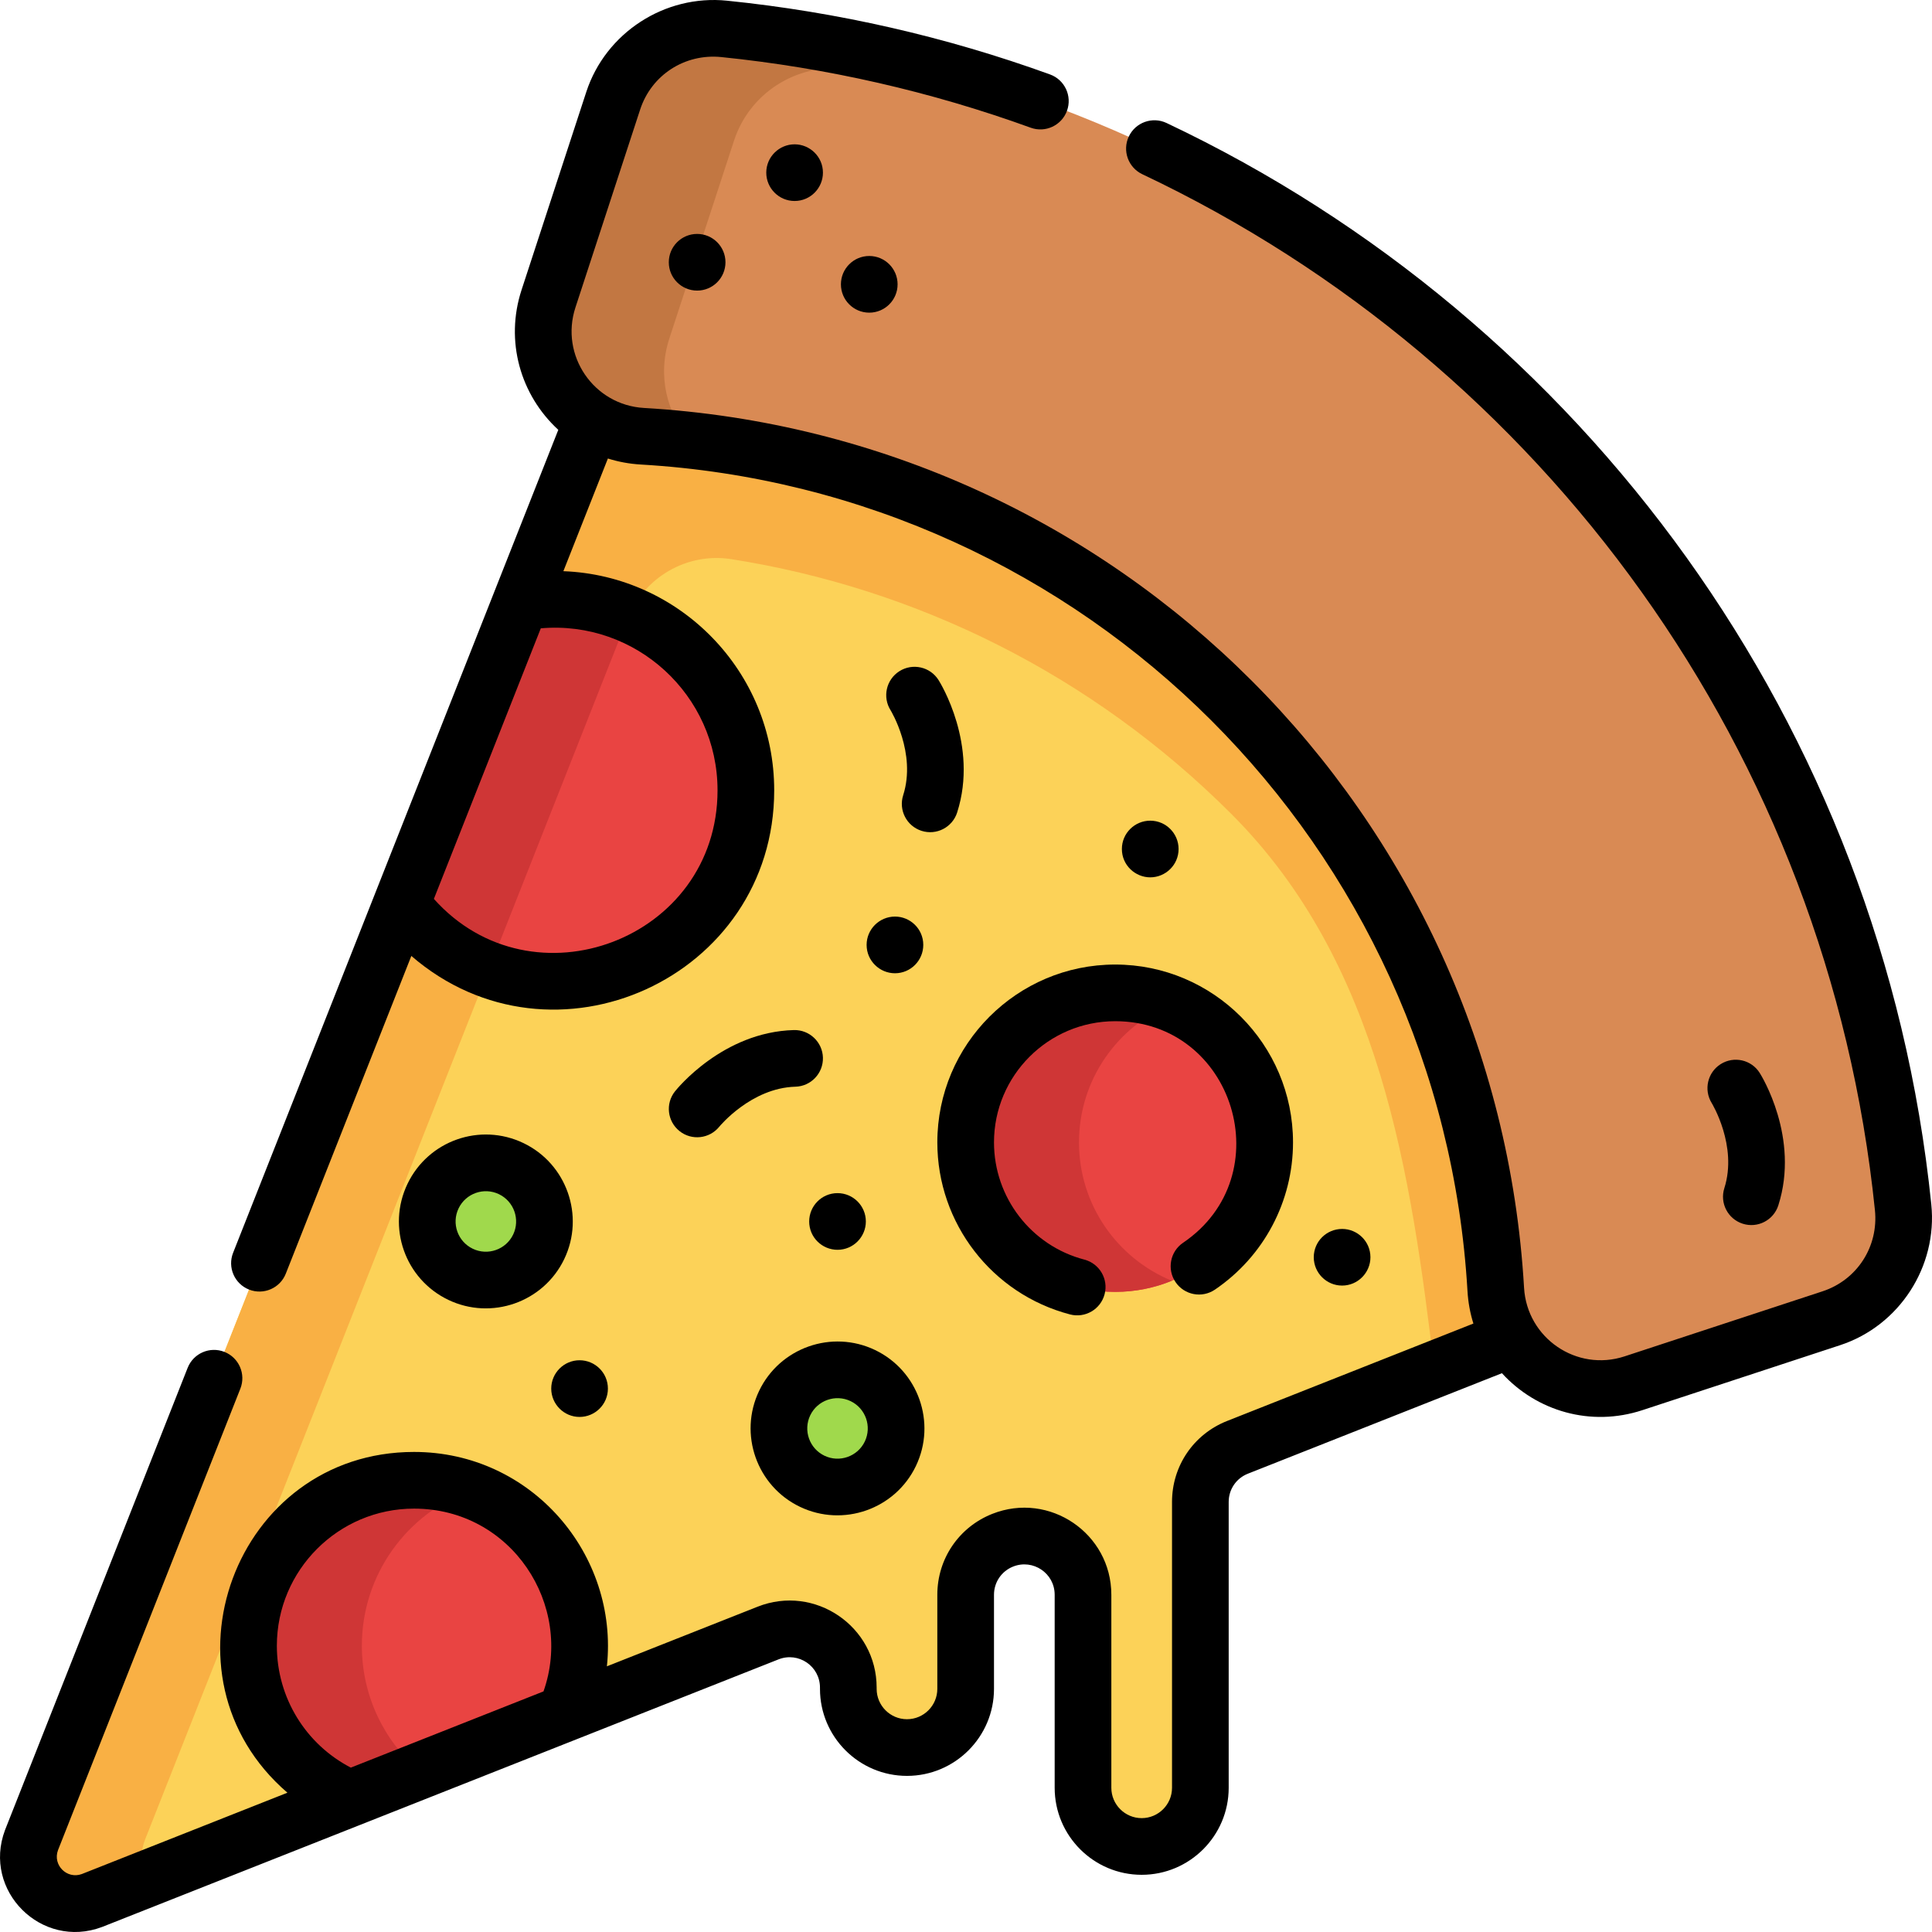
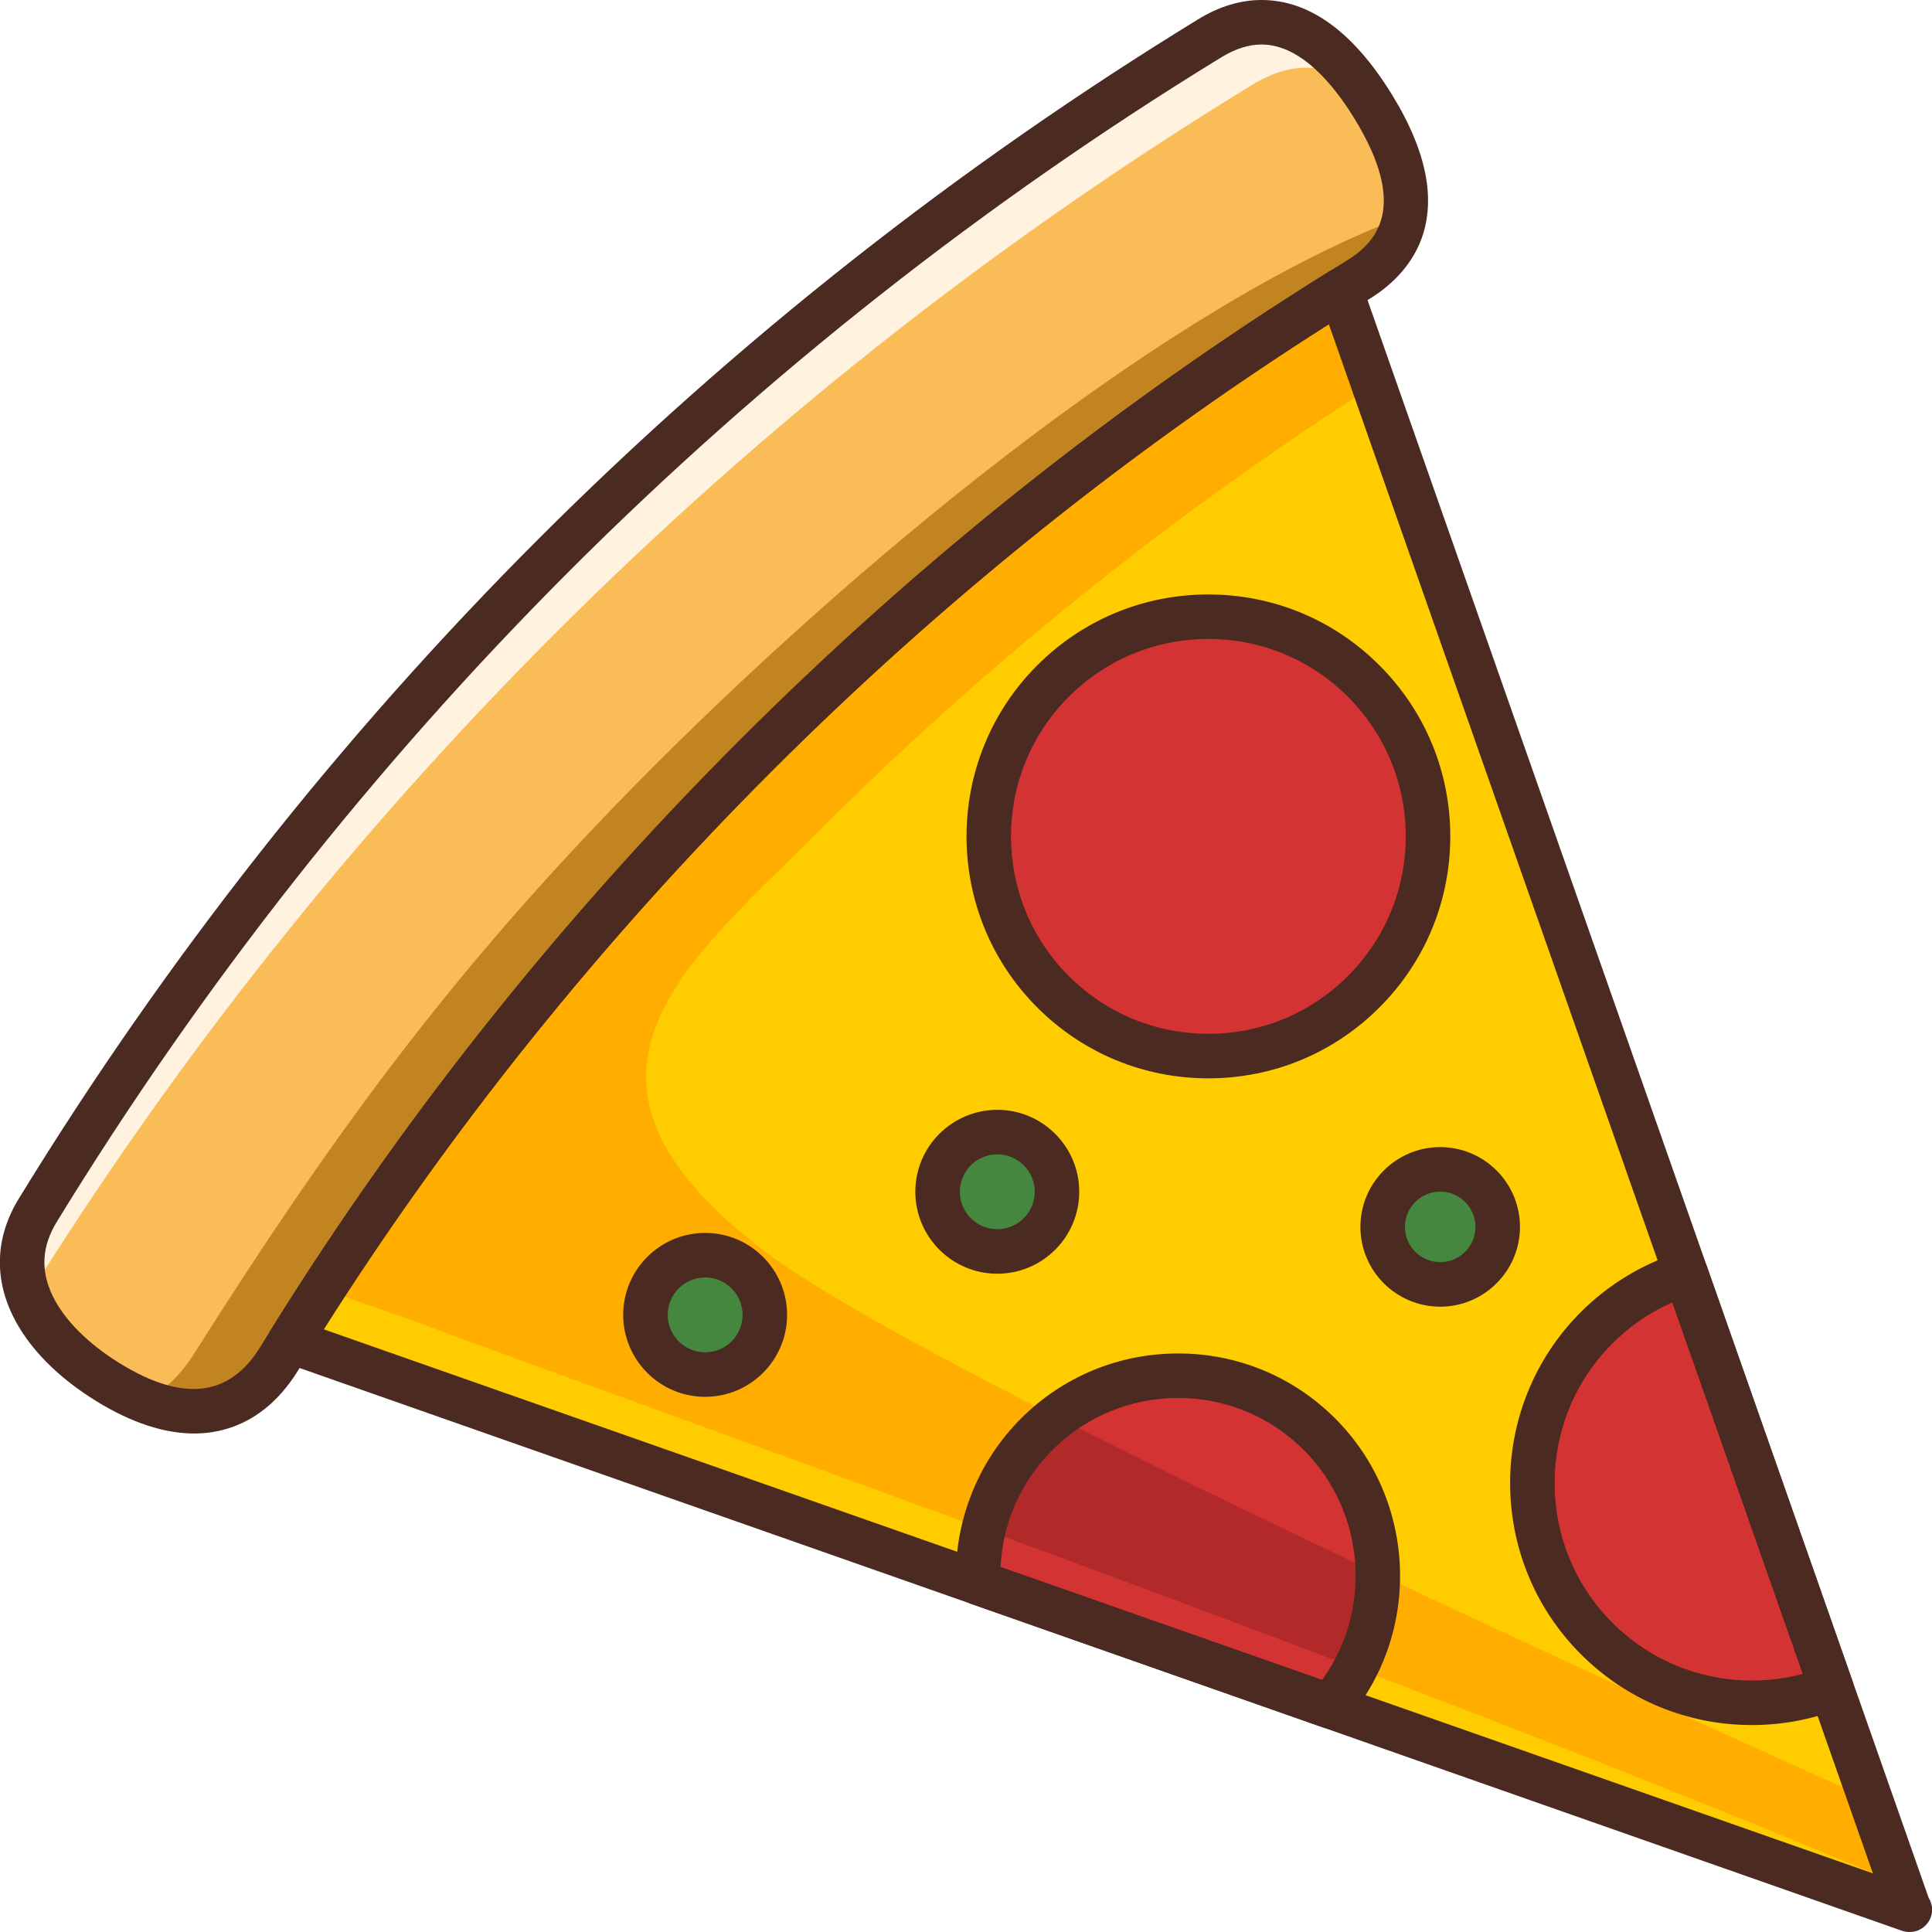
- <svg xmlns="http://www.w3.org/2000/svg" id="fi_6978255" enable-background="new 0 0 511.397 511.397" height="512" viewBox="0 0 511.397 511.397" width="512">
+ <svg xmlns="http://www.w3.org/2000/svg" id="fi_12542524" enable-background="new 0 0 512 512" viewBox="0 0 512 512">
  <g>
-     <g>
-       <path d="m452.656 273.243-197.982-197.982-92.252 21.866-24.656 62.399 6.024 47.502-37.53 32.231-97.917 247.81c-3.753 9.988 6.005 19.746 15.993 15.993l68.286-27.013 20.486-28.755 36.629 6.161 53.566-21.19c10.194-4.033 21.244 3.48 21.244 14.442v.336c0 8.578 6.954 15.531 15.531 15.531 8.578 0 15.531-6.954 15.531-15.531v-24.913c0-6.372 3.892-12.098 9.818-14.442 10.194-4.033 21.244 3.48 21.244 14.442v51.097c0 8.578 6.954 15.531 15.531 15.531 8.578 0 15.531-6.954 15.531-15.531v-75.673c0-6.372 3.892-12.098 9.818-14.442l86.286-34.134z" fill="#fcd258" />
-       <g>
-         <path d="m254.674 75.261-92.252 21.867-14.12 35.735-10.536 26.664 6.024 47.502-37.53 32.23-97.917 247.81c-3.753 9.988 6.005 19.746 15.993 15.993l14.651-5.796c-1.583-2.938-2.013-6.552-.644-10.197l127.709-323.202c4.367-11.053 15.799-17.709 27.539-15.859 48.618 7.662 95.167 30.264 132.357 67.455 39.584 39.584 47.542 95.447 53.736 147.026l34.153-13.511 38.819-75.735z" fill="#f9b044" />
-       </g>
-       <g>
-         <path d="m145.185 79.07c-5.671 17.346 6.618 35.344 24.837 36.403 56.983 3.31 112.758 26.823 155.926 69.99 43.341 43.341 66.668 99.118 69.98 155.844 1.065 18.243 19.083 30.547 36.444 24.842l52.396-17.218c12.453-4.092 20.32-16.32 18.984-29.36-7.906-77.175-41.425-152.222-100.558-211.355-15.841-15.841-32.825-29.845-50.686-42.01-48.851-33.272-104.264-52.793-160.815-58.562-13.057-1.332-25.296 6.548-29.375 19.023z" fill="#d98a54" />
-       </g>
-       <g>
-         <path d="m177.17 89.613 17.132-52.403c4.079-12.475 16.318-20.355 29.375-19.023 19.516 1.991 38.897 5.62 57.919 10.887-29.063-11.167-59.317-18.31-89.904-21.43-13.057-1.332-25.296 6.548-29.375 19.023l-17.132 52.403c-5.671 17.346 6.618 35.344 24.837 36.403 4.218.245 8.43.602 12.63 1.068-6.139-7.049-8.697-17.093-5.482-26.928z" fill="#c27742" />
-       </g>
-       <circle cx="295.184" cy="302.385" fill="#e94442" r="39.575" />
-       <path d="m285.609 302.385c0-16.547 10.156-30.723 24.575-36.633-4.626-1.896-9.691-2.942-15-2.942-21.857 0-39.575 17.718-39.575 39.575s17.718 39.575 39.575 39.575c5.309 0 10.374-1.046 15-2.942-14.419-5.91-24.575-20.086-24.575-36.633z" fill="#cf3636" />
-       <circle cx="128.607" cy="323.321" fill="#a0d94c" r="15.51" />
-       <circle cx="221.689" cy="378.101" fill="#a0d94c" r="15.51" />
-       <path d="m153.414 435.643c0-24.199-19.617-43.815-43.815-43.815-24.199 0-43.816 19.617-43.816 43.815 0 18.179 11.072 33.772 26.84 40.405l56.998-22.548c2.437-5.454 3.793-11.497 3.793-17.857z" fill="#e94442" />
-       <path d="m95.783 435.643c0-18.93 12.004-35.055 28.816-41.18-4.679-1.705-9.731-2.635-15-2.635-24.199 0-43.816 19.617-43.816 43.815 0 18.179 11.072 33.772 26.84 40.405l18.33-7.251c-9.292-8.034-15.17-19.907-15.17-33.154z" fill="#cf3636" />
-       <path d="m146.891 158.658c-3.109 0-6.151.281-9.105.819l-31.525 79.783c9.208 12.424 23.978 20.478 40.63 20.478 27.912 0 50.54-22.627 50.54-50.54 0-27.912-22.627-50.54-50.54-50.54z" fill="#e94442" />
-       <path d="m166.544 162.622c-6.041-2.552-12.682-3.963-19.652-3.963-3.109 0-6.151.281-9.105.819l-31.525 79.783c5.807 7.836 13.828 13.933 23.137 17.368z" fill="#cf3636" />
+     <g clip-rule="evenodd" fill-rule="evenodd">
+       <path d="m505.972 506.102-459.597-161.41c77.107-120.481 171.734-224.388 298.186-298.187z" fill="#fc0" />
+       <path d="m446.761 337.517 38.569 109.816c-20.844 8.068-45.391 3.699-62.213-13.124-22.735-22.733-22.735-59.597 0-82.334 6.855-6.855 14.996-11.635 23.644-14.358z" fill="#d43333" />
+       <path d="m495.737 476.959 7.927 22.574c-126.376-53.874-327.936-124.757-394.057-149.485l-54.202-19.039c77.108-120.48 162.703-210.704 289.155-284.504l19.551 55.666c-53.383 33.946-103.231 74.154-147.911 118.836-34.945 34.943-73.877 64.878-13.449 110.677 40.716 30.859 216.801 111.143 292.986 145.275z" fill="#ffae00" />
+       <path d="m352.379 452.162-93.126-32.706c-.497-14.181 4.657-28.526 15.481-39.357 20.701-20.69 54.262-20.69 74.956 0 19.754 19.76 20.655 51.239 2.689 72.063z" fill="#d43333" />
+       <path d="m359.247 442.031c-33.372-12.678-66.949-25.158-98.578-36.788 2.193-9.212 6.884-17.957 14.065-25.145 1.661-1.659 3.409-3.186 5.219-4.581 26.103 13.245 55.728 27.576 85.251 41.519.087 8.588-1.895 17.191-5.957 24.995z" fill="#b22929" />
+       <path d="m74.009 360.035c-10.873 17.657-27.673 17.168-45.331 6.293-17.656-10.872-29.498-28.004-18.623-45.663 38.708-63.17 84.425-121.266 136.816-173.655 52.516-52.516 110.34-98.022 173.658-136.818 17.658-10.873 32.452.305 43.327 17.964 10.873 17.658 13.699 35.118-3.959 45.993-57.835 35.438-111.743 78.241-159.693 126.191-47.97 47.967-90.742 101.841-126.195 159.695z" fill="#fabc57" />
+       <path d="m7.426 343.105c-2.539-7.058-2.138-14.698 2.628-22.441 38.708-63.17 84.425-121.266 136.816-173.655 52.516-52.516 110.34-98.022 173.658-136.818 15.63-9.624 29.012-1.969 39.424 12.161-8.128-5.395-17.514-6.381-28.003.064-65.181 39.836-124.889 86.391-179.319 139.973-54.299 53.46-101.911 112.611-142.478 176.822-.858 1.36-1.783 2.648-2.726 3.894z" fill="#fff3e0" />
+       <path d="m74.009 360.035c-8.128 13.196-23.013 15.055-35.642 11.216 4.828-2.396 9.242-6.478 13.079-12.517 38.565-60.963 71.176-105.026 122.341-156.191 51.147-51.15 128.944-116.839 192.393-142.884l6.088-2.503c-1.048 6.529-4.849 12.362-12.373 16.994-57.835 35.438-111.743 78.241-159.693 126.191-47.968 47.966-90.74 101.84-126.193 159.694z" fill="#c28421" />
    </g>
    <g>
-       <path d="m511.213 318.807c-13.029-127.173-92.349-234.17-202.43-286.25-3.744-1.771-8.216-.173-9.987 3.571s-.173 8.216 3.571 9.987c106.252 50.272 181.524 153.182 193.924 274.221.987 9.634-4.715 18.463-13.865 21.471l-52.396 17.218c-12.698 4.169-25.836-4.823-26.615-18.155-7.326-125.478-107.476-225.597-232.958-232.885-13.318-.772-22.286-13.915-18.144-26.584l17.133-52.402c2.997-9.166 11.837-14.87 21.485-13.894 27.983 2.854 55.537 9.146 81.896 18.701 3.894 1.416 8.195-.6 9.606-4.495 1.412-3.894-.601-8.195-4.495-9.606-27.515-9.975-56.276-16.543-85.484-19.522-16.465-1.688-32.139 8.479-37.265 24.153l-17.133 52.403c-4.416 13.508-.341 27.788 9.724 37.036-14.544 36.807-73.128 185.069-86.078 217.842-1.521 3.852.367 8.209 4.22 9.731 3.82 1.51 8.197-.335 9.731-4.22l33.228-84.092c37.543 32.431 96.049 5.767 96.049-43.839 0-31.438-24.942-56.83-55.807-58.005l11.785-29.824c2.776.876 5.686 1.416 8.679 1.59 117.884 6.848 211.97 100.904 218.853 218.785.173 2.964.704 5.846 1.564 8.596l-65.212 25.797c-8.845 3.499-14.56 11.904-14.56 21.416v75.674c0 4.428-3.603 8.03-8.031 8.03s-8.031-3.603-8.031-8.03v-51.096c0-16.246-16.399-27.39-31.504-21.416-8.844 3.499-14.559 11.905-14.559 21.416v24.912c0 4.429-3.603 8.031-8.03 8.031-4.429 0-8.031-3.603-8.031-8.031v-.336c0-16.22-16.371-27.399-31.503-21.417l-39.898 15.783c3.141-29.547-19.887-56.745-51.048-56.745-47.491 0-69.345 59.359-33.518 90.199l-54.429 21.532c-3.926 1.438-7.745-2.372-6.305-6.304l48.278-122.181c1.521-3.852-.367-8.209-4.22-9.731-3.851-1.521-8.208.366-9.731 4.22l-48.304 122.251c-.015.039-.03.078-.045.117-6.037 16.064 9.675 31.656 25.651 25.652.041-.015.081-.03.121-.046l178.967-70.798c5.266-2.09 10.985 1.779 10.985 7.468v.336c0 12.699 10.332 23.031 23.031 23.031s23.03-10.332 23.03-23.031v-24.912c0-3.316 1.993-6.248 5.077-7.468 5.246-2.077 10.985 1.759 10.985 7.468v51.098c0 12.699 10.332 23.03 23.031 23.03s23.031-10.331 23.031-23.03v-75.674c0-3.316 1.993-6.247 5.077-7.468l67.248-26.602c9.185 10.058 23.51 14.277 37.156 9.79l52.396-17.218c15.651-5.143 25.789-20.809 24.104-37.249zm-321.282-109.609c0 39.479-49.003 57.94-75.084 28.741l28.301-71.624c25.119-2.188 46.783 17.632 46.783 42.883zm-116.648 226.445c0-20.024 16.291-36.315 36.315-36.315 25.842 0 42.321 25.584 34.264 48.385l-50.996 20.174c-11.987-6.216-19.583-18.571-19.583-32.244z" />
-       <path d="m248.109 302.385c0 21.4 14.443 40.128 35.124 45.543 4.032 1.051 8.111-1.369 9.155-5.356 1.049-4.007-1.35-8.105-5.356-9.155-14.085-3.688-23.923-16.448-23.923-31.031 0-17.686 14.389-32.074 32.075-32.074 31.515 0 44.059 40.951 17.977 58.643-3.428 2.325-4.322 6.989-1.997 10.417 2.324 3.428 6.99 4.322 10.417 1.997 12.947-8.782 20.678-23.354 20.678-38.982 0-25.957-21.117-47.074-47.074-47.074s-47.076 21.115-47.076 47.072z" />
-       <path d="m138.55 302.569c-11.47-5.493-25.198-.662-30.693 10.808-5.497 11.468-.663 25.2 10.808 30.694 11.416 5.471 25.2.656 30.693-10.808 5.482-11.442.634-25.21-10.808-30.694zm-2.719 24.212c-1.908 3.983-6.704 5.67-10.685 3.763-3.992-1.913-5.675-6.691-3.762-10.685 1.908-3.982 6.7-5.672 10.684-3.763 3.983 1.909 5.671 6.703 3.763 10.685z" />
-       <path d="m200.938 368.157c-5.481 11.441-.634 25.211 10.808 30.694 11.426 5.474 25.204.649 30.694-10.808 5.481-11.441.634-25.211-10.808-30.694-11.444-5.482-25.21-.631-30.694 10.808zm24.212 2.72c3.983 1.909 5.671 6.702 3.763 10.685-1.909 3.982-6.702 5.673-10.685 3.763-3.983-1.909-5.671-6.702-3.763-10.685 1.908-3.982 6.701-5.673 10.685-3.763z" />
-       <path d="m304.47 232.231c4.045 0 7.5-3.281 7.5-7.5 0-4.061-3.292-7.5-7.505-7.5-4.072 0-7.505 3.296-7.505 7.5 0 4.306 3.551 7.5 7.51 7.5z" />
-       <path d="m229.39 250.11c0 4.244 3.478 7.51 7.5 7.51 4.188 0 7.5-3.404 7.5-7.51 0-4.249-3.471-7.496-7.48-7.496-4.131 0-7.52 3.35-7.52 7.496z" />
-       <path d="m362.751 332.79c0-4.244-3.479-7.492-7.474-7.492-4.171 0-7.526 3.351-7.526 7.492 0 4.117 3.351 7.5 7.5 7.5 4.169 0 7.5-3.419 7.5-7.5z" />
-       <path d="m221.689 315.82c-4.215 0-7.499 3.433-7.499 7.5 0 4.235 3.446 7.5 7.5 7.5 4.183 0 7.5-3.423 7.5-7.5 0-4.131-3.362-7.5-7.501-7.5z" />
-       <path d="m145.911 367.561c0 4.101 3.359 7.5 7.5 7.5 4.08 0 7.5-3.311 7.5-7.5 0-4.203-3.411-7.503-7.499-7.503-4.144-.001-7.501 3.376-7.501 7.503z" />
-       <path d="m210.125 272.656c-18.803.515-30.962 15.599-31.47 16.241-2.562 3.234-2.018 7.916 1.204 10.495 3.229 2.584 7.938 2.05 10.53-1.152.083-.103 8.444-10.27 20.146-10.59 4.141-.113 7.405-3.562 7.292-7.702s-3.588-7.407-7.702-7.292z" />
-       <path d="m238.07 177.666c-3.5 2.216-4.541 6.85-2.325 10.349.07.11 6.882 11.339 3.324 22.481-1.26 3.945.917 8.166 4.863 9.426 3.968 1.266 8.173-.938 9.426-4.863 5.722-17.918-4.502-34.376-4.939-35.067-2.216-3.5-6.851-4.541-10.349-2.326z" />
-       <path d="m461.296 323.916c3.968 1.266 8.173-.938 9.426-4.863 5.722-17.917-4.502-34.375-4.939-35.066-2.208-3.487-6.807-4.517-10.305-2.329-3.498 2.189-4.56 6.811-2.39 10.32.069.112 6.905 11.362 3.345 22.513-1.26 3.945.917 8.165 4.863 9.425z" />
-       <path d="m210.329 38.201c-4.062 0-7.499 3.305-7.499 7.5 0 4.094 3.325 7.5 7.5 7.5 4.2 0 7.5-3.431 7.5-7.5.001-4.235-3.473-7.5-7.501-7.5z" />
-       <circle cx="184.53" cy="69.42" r="7.5" />
-       <circle cx="230.09" cy="75.26" r="7.5" />
+       <path clip-rule="evenodd" d="m361.387 262.818c-22.732 22.737-59.596 22.737-82.333 0-22.733-22.733-22.733-59.597 0-82.333 22.737-22.733 59.602-22.733 82.333 0 22.737 22.736 22.737 59.601 0 82.333z" fill="#d43333" fill-rule="evenodd" />
+       <path d="m320.223 285.77c-17.127 0-33.229-6.67-45.34-18.782-24.995-24.995-24.995-65.674 0-90.673 12.112-12.108 28.213-18.778 45.34-18.778s33.225 6.67 45.333 18.778c12.112 12.112 18.782 28.213 18.782 45.336 0 17.127-6.67 33.229-18.782 45.336-12.108 12.113-28.206 18.783-45.333 18.783zm0-116.436c-13.978 0-27.119 5.441-37 15.322-20.399 20.403-20.399 53.593 0 73.991 9.884 9.884 23.022 15.326 37 15.326 13.974 0 27.111-5.441 36.992-15.326 9.884-9.881 15.326-23.018 15.326-36.996 0-13.974-5.441-27.111-15.326-36.996-9.88-9.88-23.017-15.321-36.992-15.321z" fill="#4a2a21" />
+     </g>
+     <g>
+       <path clip-rule="evenodd" d="m186.869 364.273c8.712 0 15.82-7.107 15.82-15.82s-7.107-15.819-15.82-15.819c-8.712 0-15.82 7.106-15.82 15.819s7.108 15.82 15.82 15.82z" fill="#45873e" fill-rule="evenodd" />
+       <path d="m186.867 370.172c-11.973 0-21.716-9.742-21.716-21.72 0-11.973 9.742-21.716 21.716-21.716 11.977 0 21.72 9.742 21.72 21.716 0 11.978-9.742 21.72-21.72 21.72zm0-31.638c-5.468 0-9.919 4.451-9.919 9.919 0 5.472 4.451 9.923 9.919 9.923 5.472 0 9.923-4.451 9.923-9.923 0-5.469-4.45-9.919-9.923-9.919z" fill="#4a2a21" />
+     </g>
+     <g>
+       <path clip-rule="evenodd" d="m381.667 340.386c8.395 0 15.245-6.848 15.245-15.245 0-8.398-6.849-15.246-15.245-15.246-8.398 0-15.246 6.848-15.246 15.246 0 8.396 6.848 15.245 15.246 15.245z" fill="#45873e" fill-rule="evenodd" />
+       <path d="m381.665 346.283c-11.659 0-21.144-9.485-21.144-21.144s9.485-21.144 21.144-21.144 21.144 9.485 21.144 21.144-9.485 21.144-21.144 21.144zm0-30.491c-5.153 0-9.347 4.193-9.347 9.347s4.193 9.347 9.347 9.347 9.347-4.193 9.347-9.347-4.193-9.347-9.347-9.347z" fill="#4a2a21" />
+     </g>
+     <g>
+       <path clip-rule="evenodd" d="m264.291 331.651c8.712 0 15.82-7.107 15.82-15.82 0-8.712-7.107-15.82-15.82-15.82-8.714 0-15.821 7.107-15.821 15.82s7.107 15.82 15.821 15.82z" fill="#45873e" fill-rule="evenodd" />
+       <path d="m264.292 337.55c-11.977 0-21.72-9.742-21.72-21.72 0-11.973 9.742-21.716 21.72-21.716 11.974 0 21.716 9.742 21.716 21.716 0 11.978-9.743 21.72-21.716 21.72zm0-31.638c-5.472 0-9.923 4.451-9.923 9.919 0 5.472 4.451 9.923 9.923 9.923 5.468 0 9.919-4.451 9.919-9.923 0-5.469-4.451-9.919-9.919-9.919z" fill="#4a2a21" />
+     </g>
+     <g>
+       <path d="m464.274 457.155c-17.123 0-33.221-6.666-45.329-18.774-24.999-24.999-24.999-65.674 0-90.677 7.277-7.269 16.282-12.738 26.048-15.814 3.011-.96 6.282.668 7.335 3.671l38.566 109.816c1.056 3.007-.465 6.305-3.437 7.454-7.408 2.868-15.211 4.324-23.183 4.324zm-21.082-112.009c-5.914 2.592-11.248 6.244-15.906 10.898-20.399 20.403-20.399 53.597 0 73.995 9.881 9.877 23.018 15.318 36.988 15.318 4.589 0 9.109-.588 13.494-1.755z" fill="#4a2a21" />
+     </g>
+     <g>
+       <path d="m352.38 458.061c-.653 0-1.313-.108-1.955-.334l-93.127-32.706c-2.289-.803-3.855-2.93-3.94-5.357-.572-16.278 5.699-32.219 17.204-43.735 11.129-11.121 25.921-17.246 41.65-17.246 15.733 0 30.521 6.125 41.646 17.246 21.693 21.701 23.006 56.88 2.988 80.086-1.14 1.324-2.784 2.046-4.466 2.046zm-87.213-42.779 85.205 29.926c13.387-18.475 11.551-44.526-4.854-60.939-8.894-8.894-20.721-13.79-33.305-13.79-12.58 0-24.412 4.896-33.309 13.79-8.395 8.403-13.191 19.293-13.737 31.013z" fill="#4a2a21" />
+     </g>
+     <g>
+       <path d="m505.974 512c-.657 0-1.317-.111-1.955-.334l-429.103-150.698c-1.686-.591-3.014-1.92-3.61-3.606-.591-1.69-.388-3.552.557-5.073 34.857-56.054 76.633-108.583 124.17-156.12s100.062-89.314 156.124-124.174c1.521-.941 3.395-1.137 5.073-.557 1.686.595 3.014 1.924 3.606 3.61l150.284 427.904c.576.91.91 1.989.91 3.149 0 3.283-2.746 5.941-5.971 5.898-.028.001-.058.001-.085.001zm-420.182-159.715 410.547 144.181-144.185-410.543c-52.959 33.586-102.646 73.454-147.779 118.587-45.137 45.136-85.002 94.82-118.583 147.775z" fill="#4a2a21" />
+     </g>
+     <g>
+       <path d="m51.457 379.892c-7.968 0-16.67-2.876-25.871-8.54-10.445-6.432-18.129-14.293-22.227-22.734-5.031-10.368-4.451-21.101 1.67-31.044 38.92-63.516 85.243-122.308 137.668-174.737 52.442-52.437 111.234-98.756 174.75-137.676 5.557-3.421 11.236-5.161 16.873-5.161 12.688 0 24.316 8.433 34.557 25.064 19.608 31.846 4.727 47.568-5.891 54.107-57.022 34.937-110.384 77.106-158.612 125.338-48.22 48.217-90.389 101.579-125.338 158.605-8.54 13.867-19.711 16.778-27.579 16.778zm282.863-368.095c-3.418 0-7.02 1.148-10.702 3.418-62.732 38.44-120.795 84.183-172.579 135.963-51.772 51.772-97.516 109.831-135.956 172.567-4.024 6.532-4.385 12.976-1.11 19.723 3.068 6.325 9.389 12.661 17.795 17.837 16.447 10.123 28.897 9.155 37.218-4.362 35.425-57.809 78.173-111.905 127.047-160.774 48.885-48.889 102.977-91.633 160.782-127.05 7.876-4.85 16.674-14.066 2.016-37.871-5.464-8.875-14.15-19.451-24.511-19.451z" fill="#4a2a21" />
    </g>
  </g>
</svg>
